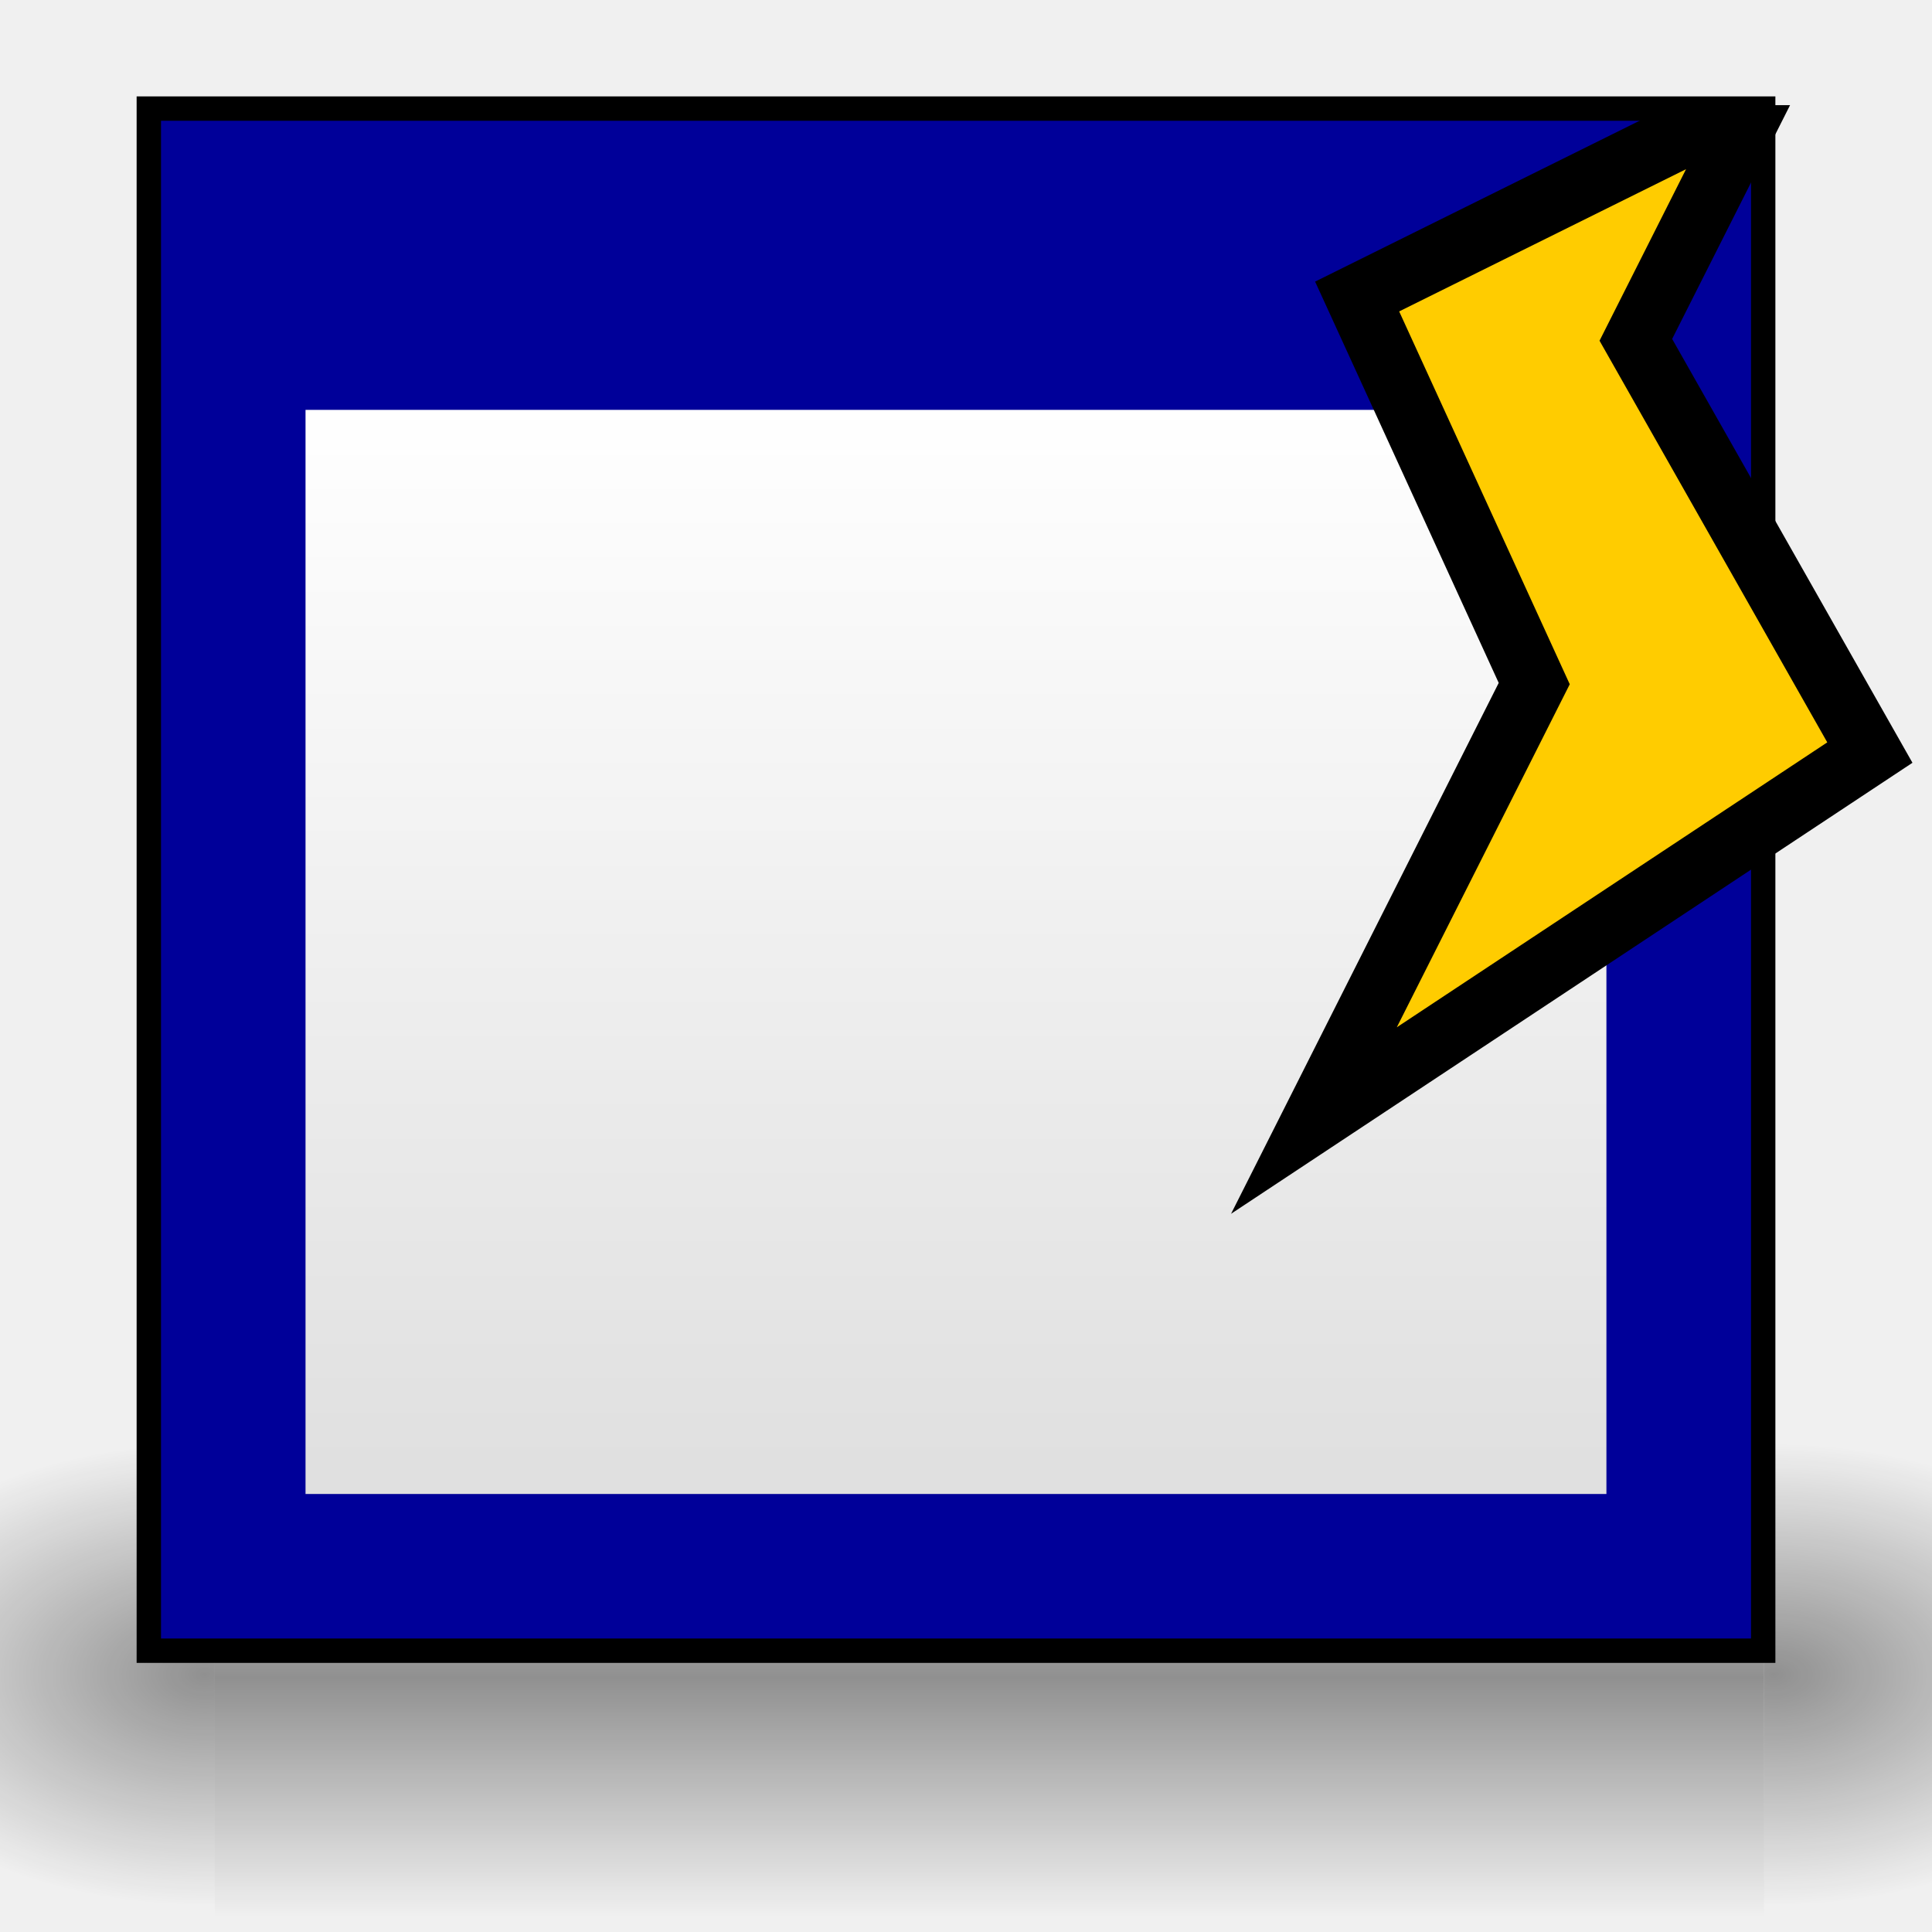
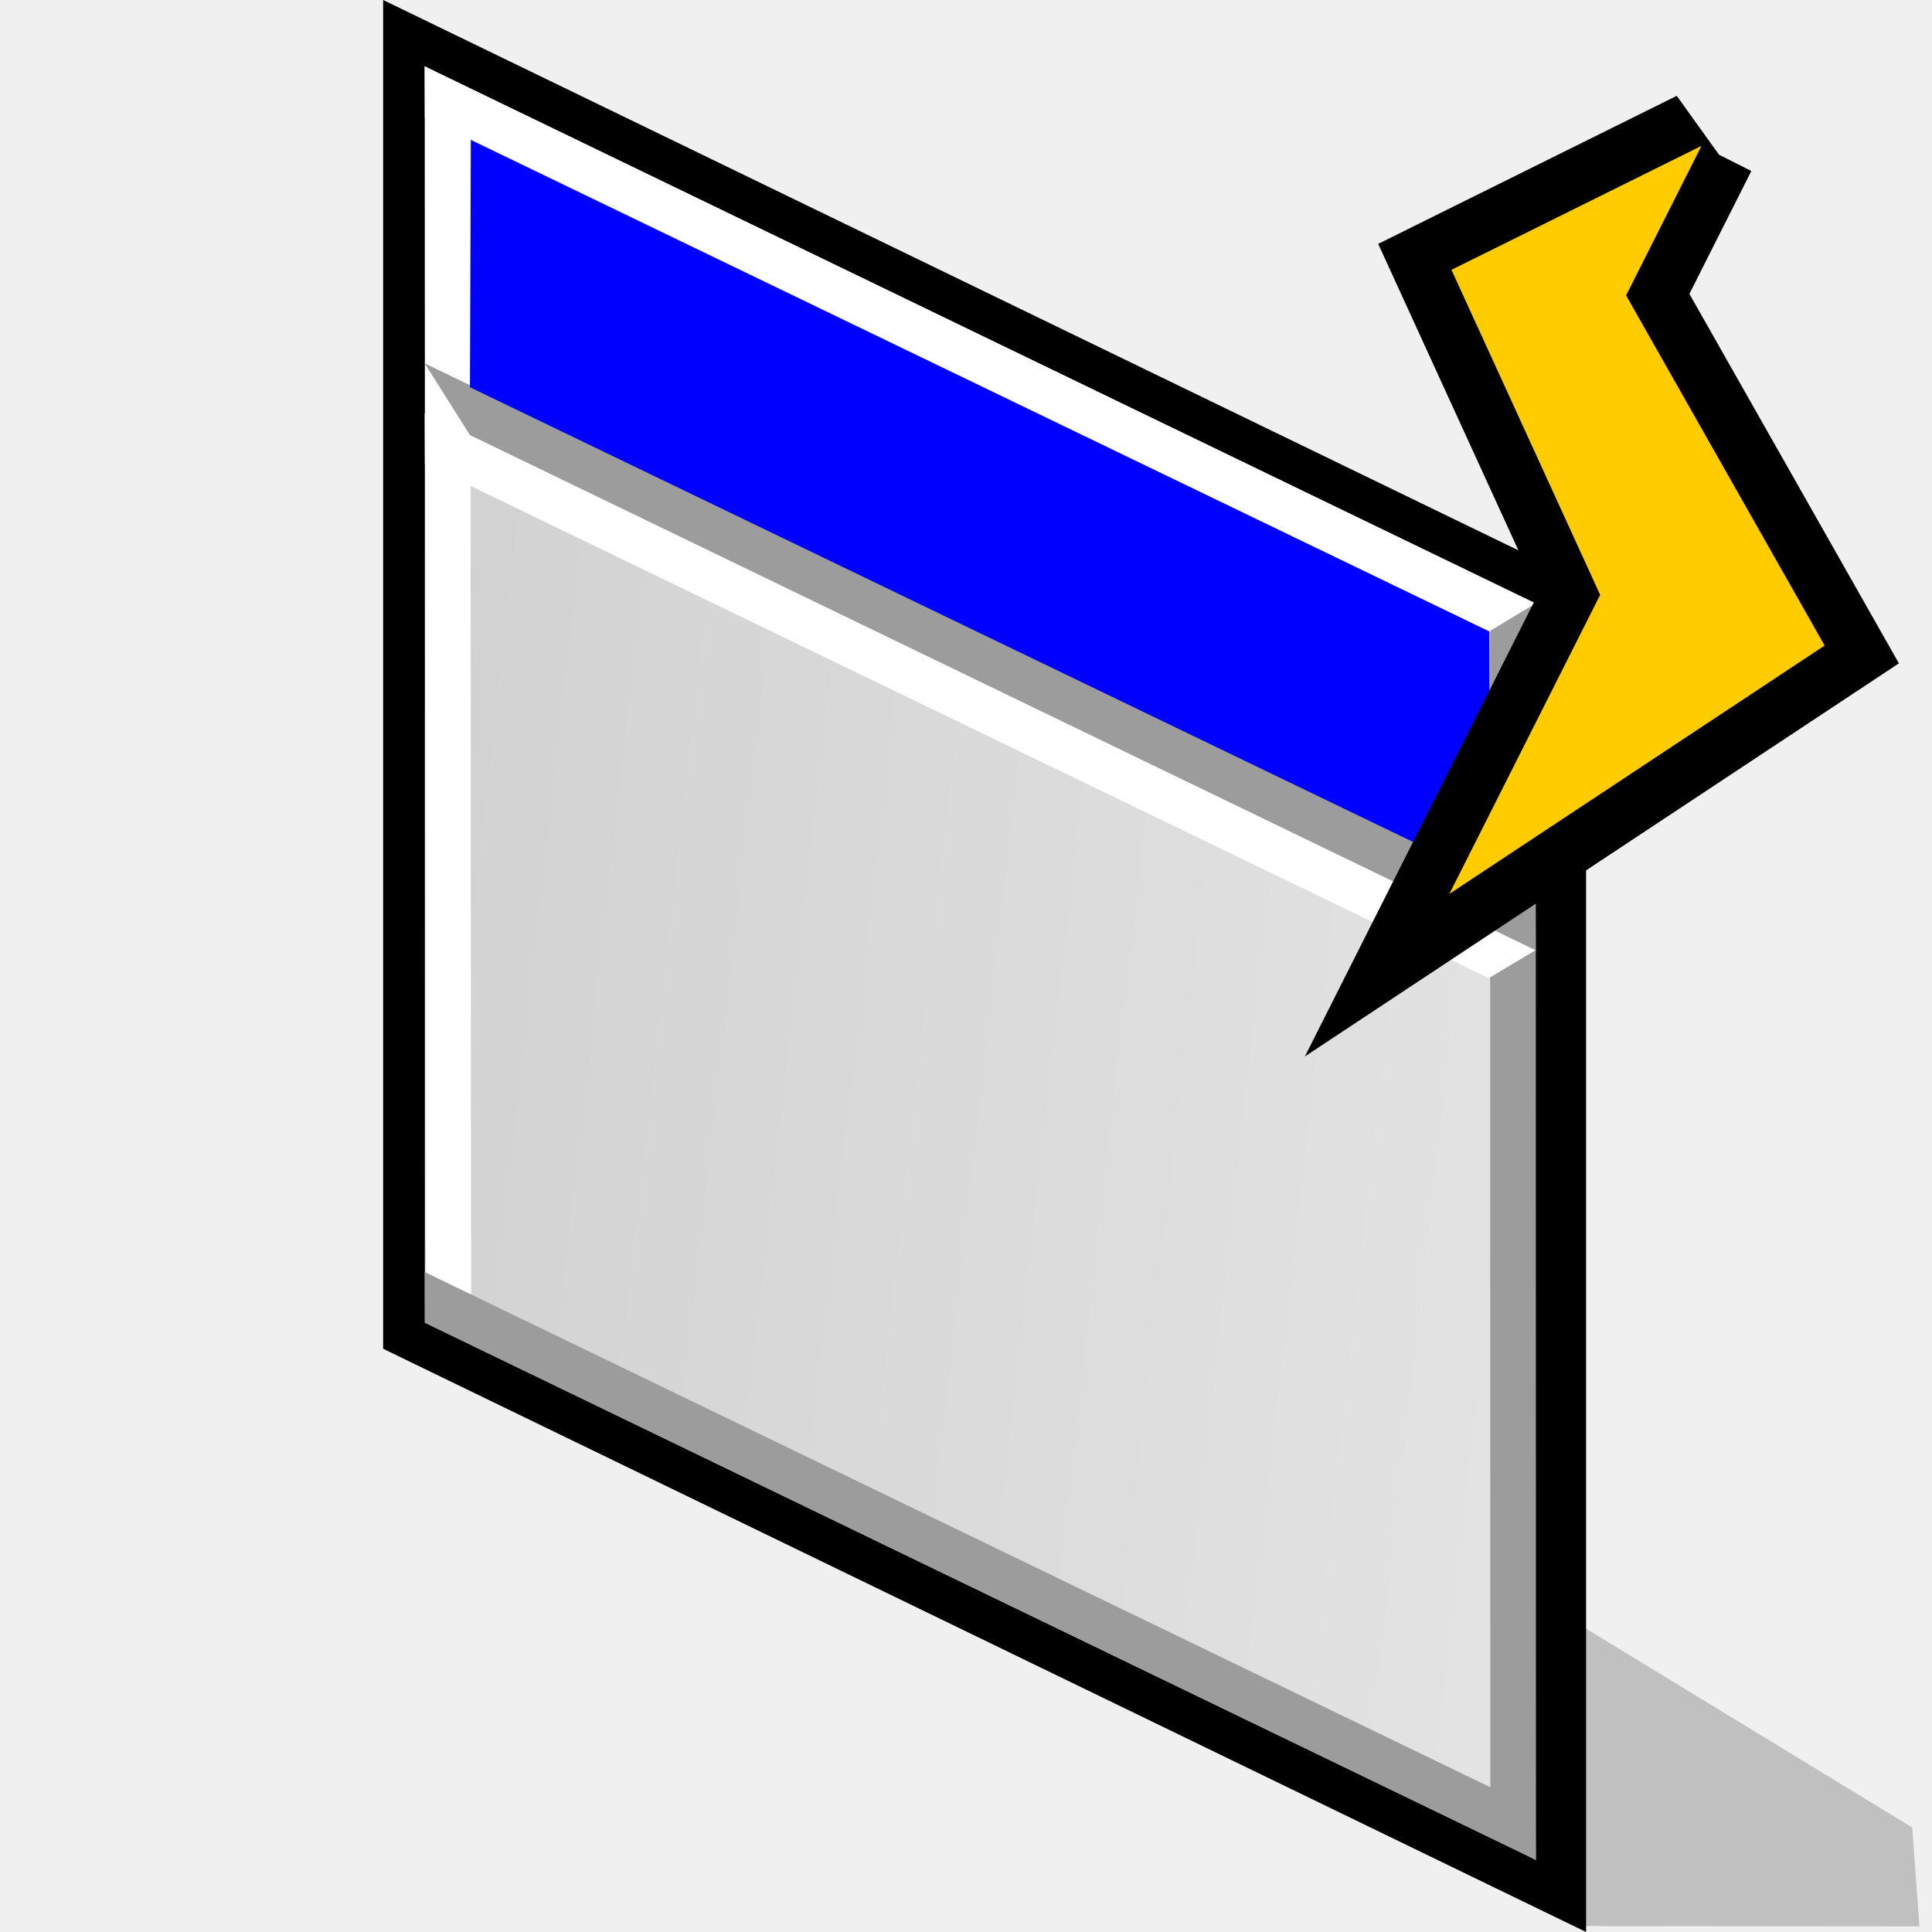
- <svg xmlns="http://www.w3.org/2000/svg" xmlns:xlink="http://www.w3.org/1999/xlink" version="1.0" x="0" y="0" width="48" height="48" id="svg11300">
-   <defs id="defs3">
-     <linearGradient id="linearGradient2905">
-       <stop style="stop-color:#729fcf;stop-opacity:1;" offset="0" id="stop2907" />
-       <stop style="stop-color:#729fcf;stop-opacity:0;" offset="1" id="stop2909" />
+ <svg xmlns="http://www.w3.org/2000/svg" xmlns:xlink="http://www.w3.org/1999/xlink" width="48pt" height="48pt" viewBox="0 0 49.067 49.716" overflow="visible" enable-background="new 0 0 49.067 49.716" xml:space="preserve" id="svg153" version="1.1">
+   <defs id="defs220">
+     <linearGradient xlink:href="#XMLID_1_" id="linearGradient2911" gradientUnits="userSpaceOnUse" gradientTransform="matrix(1,0,0,-1,235.1665,407.0703)" x1="-190.532" y1="380.067" x2="-234.213" y2="384.984" />
+     <linearGradient xlink:href="#XMLID_2_" id="linearGradient2913" gradientUnits="userSpaceOnUse" gradientTransform="matrix(1,0,0,-1,235.1665,407.0703)" x1="-217.321" y1="382.522" x2="-214.998" y2="386.095" />
+     <linearGradient xlink:href="#XMLID_3_" id="linearGradient2915" gradientUnits="userSpaceOnUse" gradientTransform="matrix(1,0,0,-1,235.1665,407.0703)" x1="-231.922" y1="364.782" x2="-227.659" y2="373.124" />
+     <linearGradient id="XMLID_1_" gradientUnits="userSpaceOnUse" x1="-190.532" y1="380.067" x2="-234.213" y2="384.984" gradientTransform="matrix(1,0,0,-1,235.1665,407.0703)">
+       <stop offset="0" style="stop-color:#E6E6E6" id="stop159" />
+       <stop offset="1" style="stop-color:#CCCCCC" id="stop160" />
    </linearGradient>
-     <linearGradient id="linearGradient2897">
-       <stop style="stop-color:#204a87;stop-opacity:1;" offset="0" id="stop2899" />
-       <stop style="stop-color:#204a87;stop-opacity:0;" offset="1" id="stop2901" />
+     <linearGradient id="XMLID_2_" gradientUnits="userSpaceOnUse" x1="-217.321" y1="382.522" x2="-214.998" y2="386.095" gradientTransform="matrix(1,0,0,-1,235.1665,407.0703)">
+       <stop offset="0" style="stop-color:#E6E6E6" id="stop187" />
+       <stop offset="0.267" style="stop-color:#ECC8C8" id="stop188" />
+       <stop offset="0.848" style="stop-color:#FB7B7A" id="stop189" />
+       <stop offset="1" style="stop-color:#FF6665" id="stop190" />
    </linearGradient>
-     <linearGradient id="linearGradient2889">
-       <stop style="stop-color:white;stop-opacity:1;" offset="0" id="stop2891" />
-       <stop style="stop-color:white;stop-opacity:0;" offset="1" id="stop2893" />
+     <linearGradient xlink:href="#XMLID_2_" id="linearGradient2939" gradientUnits="userSpaceOnUse" gradientTransform="matrix(1,0,0,-1,235.1665,407.0703)" x1="-217.321" y1="382.522" x2="-214.998" y2="386.095" />
+     <linearGradient xlink:href="#XMLID_1_" id="linearGradient2963" gradientUnits="userSpaceOnUse" gradientTransform="matrix(1,0,0,-1,235.1665,407.0703)" x1="-190.532" y1="380.067" x2="-234.213" y2="384.984" />
+     <linearGradient id="linearGradient5048">
+       <stop id="stop5050" offset="0" style="stop-color:black;stop-opacity:0;" />
+       <stop style="stop-color:black;stop-opacity:1;" offset="0.5" id="stop5056" />
+       <stop id="stop5052" offset="1" style="stop-color:black;stop-opacity:0;" />
    </linearGradient>
-     <radialGradient xlink:href="#linearGradient5060" id="radialGradient5031" gradientUnits="userSpaceOnUse" gradientTransform="matrix(-2.774389,0,0,1.969706,112.7623,-872.8854)" cx="605.714" cy="486.648" fx="605.714" fy="486.648" r="117.143" />
-     <linearGradient id="linearGradient5060">
-       <stop style="stop-color:black;stop-opacity:1;" offset="0" id="stop5062" />
-       <stop style="stop-color:black;stop-opacity:0;" offset="1" id="stop5064" />
-     </linearGradient>
-     <radialGradient xlink:href="#linearGradient5060" id="radialGradient5029" gradientUnits="userSpaceOnUse" gradientTransform="matrix(2.774389,0,0,1.969706,-1891.633,-872.8854)" cx="605.714" cy="486.648" fx="605.714" fy="486.648" r="117.143" />
-     <linearGradient id="linearGradient5048">
-       <stop style="stop-color:black;stop-opacity:0;" offset="0" id="stop5050" />
-       <stop id="stop5056" offset="0.5" style="stop-color:black;stop-opacity:1;" />
-       <stop style="stop-color:black;stop-opacity:0;" offset="1" id="stop5052" />
-     </linearGradient>
-     <linearGradient xlink:href="#linearGradient5048" id="linearGradient5027" gradientUnits="userSpaceOnUse" gradientTransform="matrix(2.774389,0,0,1.969706,-1892.179,-872.8854)" x1="302.857" y1="366.648" x2="302.857" y2="609.505" />
    <linearGradient id="linearGradient4816">
-       <stop style="stop-color:#204a87;stop-opacity:1" offset="0" id="stop4818" />
-       <stop style="stop-color:#204a87;stop-opacity:0" offset="1" id="stop4820" />
+       <stop id="stop4818" offset="0" style="stop-color:#204a87;stop-opacity:1" />
+       <stop id="stop4820" offset="1" style="stop-color:#204a87;stop-opacity:0" />
    </linearGradient>
    <linearGradient id="linearGradient3832">
-       <stop style="stop-color:#ffffff;stop-opacity:1" offset="0" id="stop3834" />
-       <stop style="stop-color:#e0e0e0;stop-opacity:1" offset="1" id="stop3836" />
+       <stop id="stop3834" offset="0" style="stop-color:#ffffff;stop-opacity:1" />
+       <stop id="stop3836" offset="1" style="stop-color:#e0e0e0;stop-opacity:1" />
    </linearGradient>
-     <linearGradient xlink:href="#linearGradient3832" id="linearGradient2267" gradientUnits="userSpaceOnUse" gradientTransform="matrix(1.181102,0,0,1.133215,-2.996059,16.44342)" x1="17.881" y1="11.073" x2="17.881" y2="21.768" />
-     <linearGradient xlink:href="#linearGradient5048" id="linearGradient1983" gradientUnits="userSpaceOnUse" gradientTransform="matrix(2.774389,0,0,1.969706,-1892.179,-872.8854)" x1="302.857" y1="366.648" x2="302.857" y2="609.505" />
-     <radialGradient xlink:href="#linearGradient5060" id="radialGradient1985" gradientUnits="userSpaceOnUse" gradientTransform="matrix(2.774389,0,0,1.969706,-1891.633,-872.8854)" cx="605.714" cy="486.648" fx="605.714" fy="486.648" r="117.143" />
-     <radialGradient xlink:href="#linearGradient5060" id="radialGradient1987" gradientUnits="userSpaceOnUse" gradientTransform="matrix(-2.774389,0,0,1.969706,112.7623,-872.8854)" cx="605.714" cy="486.648" fx="605.714" fy="486.648" r="117.143" />
-     <linearGradient xlink:href="#linearGradient3832" id="linearGradient1989" gradientUnits="userSpaceOnUse" gradientTransform="matrix(1.181102,0,0,1.133215,7.003941,8.44342)" x1="17.881" y1="11.073" x2="17.881" y2="21.768" />
-     <linearGradient xlink:href="#linearGradient4816" id="linearGradient1991" gradientUnits="userSpaceOnUse" gradientTransform="matrix(1.116479,0,0,1.28466,8.186833,8.33649)" x1="13.051" y1="11.354" x2="13.051" y2="5.617" />
-     <linearGradient xlink:href="#linearGradient2889" id="linearGradient2895" x1="24.75" y1="13.984" x2="41.969" y2="13.984" gradientUnits="userSpaceOnUse" />
-     <linearGradient xlink:href="#linearGradient2897" id="linearGradient2903" x1="35.101" y1="12.376" x2="43.349" y2="4.438" gradientUnits="userSpaceOnUse" gradientTransform="matrix(-0.6522778,0.75798,-0.75798,-0.6522778,70.96447,-1.234695)" />
-     <linearGradient xlink:href="#linearGradient2905" id="linearGradient2911" x1="35.101" y1="12.376" x2="43.349" y2="4.438" gradientUnits="userSpaceOnUse" gradientTransform="matrix(-0.6522778,0.75798,-0.75798,-0.6522778,70.96447,-1.234695)" />
-     <linearGradient xlink:href="#linearGradient3832" id="linearGradient3641" gradientUnits="userSpaceOnUse" gradientTransform="matrix(1.181102,0,0,1.133215,7.003941,8.44342)" x1="17.881" y1="11.073" x2="17.881" y2="21.768" />
-     <linearGradient xlink:href="#linearGradient5048" id="linearGradient3742" gradientUnits="userSpaceOnUse" gradientTransform="matrix(2.774389,0,0,1.969706,-1892.179,-872.8854)" x1="302.857" y1="366.648" x2="302.857" y2="609.505" />
-     <radialGradient xlink:href="#linearGradient5060" id="radialGradient3744" gradientUnits="userSpaceOnUse" gradientTransform="matrix(2.774389,0,0,1.969706,-1891.633,-872.8854)" cx="605.714" cy="486.648" fx="605.714" fy="486.648" r="117.143" />
-     <radialGradient xlink:href="#linearGradient5060" id="radialGradient3746" gradientUnits="userSpaceOnUse" gradientTransform="matrix(-2.774389,0,0,1.969706,112.7623,-872.8854)" cx="605.714" cy="486.648" fx="605.714" fy="486.648" r="117.143" />
-     <linearGradient xlink:href="#linearGradient3832" id="linearGradient3748" gradientUnits="userSpaceOnUse" gradientTransform="matrix(1.181102,0,0,1.133215,-2.996059,16.44342)" x1="17.881" y1="11.073" x2="17.881" y2="21.768" />
-     <linearGradient xlink:href="#linearGradient5048" id="linearGradient2878" gradientUnits="userSpaceOnUse" gradientTransform="matrix(2.774389,0,0,1.969706,-1892.179,-872.8854)" x1="302.857" y1="366.648" x2="302.857" y2="609.505" />
-     <radialGradient xlink:href="#linearGradient5060" id="radialGradient2880" gradientUnits="userSpaceOnUse" gradientTransform="matrix(2.774389,0,0,1.969706,-1891.633,-872.8854)" cx="605.714" cy="486.648" fx="605.714" fy="486.648" r="117.143" />
-     <radialGradient xlink:href="#linearGradient5060" id="radialGradient2882" gradientUnits="userSpaceOnUse" gradientTransform="matrix(-2.774389,0,0,1.969706,112.7623,-872.8854)" cx="605.714" cy="486.648" fx="605.714" fy="486.648" r="117.143" />
-     <linearGradient xlink:href="#linearGradient3832" id="linearGradient2884" gradientUnits="userSpaceOnUse" gradientTransform="matrix(1.181102,0,0,1.133215,-2.996059,16.44342)" x1="17.881" y1="11.073" x2="17.881" y2="21.768" />
-     <linearGradient xlink:href="#linearGradient3832" id="linearGradient3818" gradientUnits="userSpaceOnUse" gradientTransform="matrix(1.429798,0,0,1.371828,4.590421,9.721204)" x1="17.881" y1="11.073" x2="17.881" y2="21.768" />
-     <linearGradient xlink:href="#linearGradient5048" id="linearGradient3824" gradientUnits="userSpaceOnUse" gradientTransform="matrix(2.774389,0,0,1.969706,-1892.179,-872.8854)" x1="302.857" y1="366.648" x2="302.857" y2="609.505" />
-     <radialGradient xlink:href="#linearGradient5060" id="radialGradient3826" gradientUnits="userSpaceOnUse" gradientTransform="matrix(2.774389,0,0,1.969706,-1891.633,-872.8854)" cx="605.714" cy="486.648" fx="605.714" fy="486.648" r="117.143" />
-     <radialGradient xlink:href="#linearGradient5060" id="radialGradient3828" gradientUnits="userSpaceOnUse" gradientTransform="matrix(-2.774389,0,0,1.969706,112.7623,-872.8854)" cx="605.714" cy="486.648" fx="605.714" fy="486.648" r="117.143" />
-     <radialGradient xlink:href="#linearGradient5060" id="radialGradient3831" gradientUnits="userSpaceOnUse" gradientTransform="matrix(-0.04759614,0,0,0.02928828,40.48193,28.00312)" cx="605.714" cy="486.648" fx="605.714" fy="486.648" r="117.143" />
-     <radialGradient xlink:href="#linearGradient5060" id="radialGradient3834" gradientUnits="userSpaceOnUse" gradientTransform="matrix(0.04759614,0,0,0.02928828,6.095444,28.00312)" cx="605.714" cy="486.648" fx="605.714" fy="486.648" r="117.143" />
-     <linearGradient xlink:href="#linearGradient5048" id="linearGradient3837" gradientUnits="userSpaceOnUse" gradientTransform="matrix(0.04759614,0,0,0.02928828,6.086077,28.00312)" x1="302.857" y1="366.648" x2="302.857" y2="609.505" />
-     <linearGradient xlink:href="#linearGradient3832" id="linearGradient3847" gradientUnits="userSpaceOnUse" gradientTransform="matrix(1.533013,0,0,1.470858,1.983348,7.1128)" x1="17.881" y1="11.073" x2="17.881" y2="21.768" />
-     <linearGradient id="linearGradient2433" gradientUnits="userSpaceOnUse" x1="83.05" y1="-5.55" x2="103.7" y2="26.91">
-       <stop offset="0" stop-color="#faf9d2" id="stop2435" />
-       <stop offset="1" stop-color="#dddb8f" id="stop13" />
+     <radialGradient id="aigrd1" cx="3.12" cy="0.885" r="43.995" fx="3.12" fy="0.885" gradientUnits="userSpaceOnUse">
+       <stop offset="0" style="stop-color:#6b372d;stop-opacity:1;" id="stop8" />
+       <stop offset="0.281" style="stop-color:#ff1010;stop-opacity:1;" id="stop10" />
+       <stop offset="1" style="stop-color:#996E04" id="stop12" />
+     </radialGradient>
+     <linearGradient id="linearGradient3365">
+       <stop style="stop-color:#ffffff;stop-opacity:1;" offset="0" id="stop3367" />
+       <stop id="stop3371" offset="0.5" style="stop-color:#ffffff;stop-opacity:0;" />
+       <stop style="stop-color:#ffffff;stop-opacity:1;" offset="0.75" id="stop3373" />
+       <stop id="stop3375" offset="0.954" style="stop-color:#ffffff;stop-opacity:0;" />
+       <stop style="stop-color:#ffffff;stop-opacity:0;" offset="0.954" id="stop3377" />
+       <stop style="stop-color:#ffffff;stop-opacity:1;" offset="1" id="stop3369" />
    </linearGradient>
-     <linearGradient id="linearGradient2438" gradientUnits="userSpaceOnUse" x1="34.74" y1="6.06" x2="56.81" y2="23.28">
-       <stop offset="0" stop-color="#010101" id="stop2440" />
-       <stop offset="1" stop-color="#807e5d" id="stop22" />
+     <linearGradient id="linearGradient3353">
+       <stop id="stop3355" offset="0" style="stop-color:#969696;stop-opacity:1;" />
+       <stop id="stop3357" offset="1" style="stop-color:#b6b6b6;stop-opacity:0;" />
+     </linearGradient>
+     <linearGradient id="linearGradient3341">
+       <stop style="stop-color:#b6b6b6;stop-opacity:1;" offset="0" id="stop3343" />
+       <stop style="stop-color:#b6b6b6;stop-opacity:0;" offset="1" id="stop3345" />
+     </linearGradient>
+     <linearGradient id="linearGradient3331">
+       <stop id="stop3333" offset="0" style="stop-color:#ffffff;stop-opacity:1;" />
+       <stop id="stop3335" offset="1" style="stop-color:#ffffff;stop-opacity:0;" />
+     </linearGradient>
+     <linearGradient id="linearGradient3309">
+       <stop id="stop3311" offset="0" style="stop-color:#e5e6e3;stop-opacity:1;" />
+       <stop style="stop-color:#d1d3cf;stop-opacity:1;" offset="0.5" id="stop3317" />
+       <stop id="stop3313" offset="1" style="stop-color:#767c6f;stop-opacity:1;" />
+     </linearGradient>
+     <linearGradient id="linearGradient3271">
+       <stop id="stop3273" offset="0" style="stop-color:#eeeeec;stop-opacity:1;" />
+       <stop id="stop3275" offset="1" style="stop-color:#d3d3ce;stop-opacity:1;" />
+     </linearGradient>
+     <linearGradient id="linearGradient3260">
+       <stop id="stop3262" offset="0" style="stop-color:#3465a4;stop-opacity:1;" />
+       <stop id="stop3264" offset="1" style="stop-color:#8fb1dc;stop-opacity:1;" />
+     </linearGradient>
+     <linearGradient id="linearGradient3815">
+       <stop id="stop3817" offset="0" style="stop-color:#204a87;stop-opacity:1;" />
+       <stop id="stop3819" offset="1" style="stop-color:#98b8e7;stop-opacity:1;" />
+     </linearGradient>
+     <linearGradient id="linearGradient3805">
+       <stop id="stop3807" offset="0" style="stop-color:#284e7f;stop-opacity:1;" />
+       <stop style="stop-color:#6694cf;stop-opacity:1;" offset="0.5" id="stop3813" />
+       <stop id="stop3809" offset="1" style="stop-color:#234570;stop-opacity:1;" />
+     </linearGradient>
+     <linearGradient id="linearGradient3356">
+       <stop id="stop3358" offset="0" style="stop-color:#ff4141;stop-opacity:1;" />
+       <stop id="stop3360" offset="1" style="stop-color:#ff9d9d;stop-opacity:1;" />
+     </linearGradient>
+     <linearGradient id="linearGradient3348">
+       <stop id="stop3350" offset="0" style="stop-color:#ff4949;stop-opacity:1;" />
+       <stop id="stop3352" offset="1" style="stop-color:#ffb1b1;stop-opacity:1;" />
+     </linearGradient>
+     <linearGradient id="linearGradient3338">
+       <stop id="stop3340" offset="0" style="stop-color:#cc0000;stop-opacity:1;" />
+       <stop style="stop-color:#ff5858;stop-opacity:1;" offset="0.5" id="stop3346" />
+       <stop id="stop3342" offset="1" style="stop-color:#cc0000;stop-opacity:1;" />
+     </linearGradient>
+     <linearGradient id="linearGradient3233">
+       <stop id="stop3235" offset="0" style="stop-color:#eeeeec;stop-opacity:1;" />
+       <stop id="stop3237" offset="1" style="stop-color:#a3a398;stop-opacity:1;" />
+     </linearGradient>
+     <linearGradient id="linearGradient6932">
+       <stop id="stop6934" offset="0" style="stop-color:#ffffff;stop-opacity:1;" />
+       <stop id="stop6936" offset="1" style="stop-color:#e7e6ae;stop-opacity:1;" />
+     </linearGradient>
+     <linearGradient id="linearGradient4206">
+       <stop style="stop-color:#7d4b01;stop-opacity:1;" offset="0" id="stop4208" />
+       <stop style="stop-color:#535353;stop-opacity:1;" offset="1" id="stop4210" />
+     </linearGradient>
+     <linearGradient id="linearGradient4162">
+       <stop style="stop-color:#f79403;stop-opacity:1;" offset="0" id="stop4164" />
+       <stop id="stop4170" offset="0.187" style="stop-color:#fdb343;stop-opacity:1;" />
+       <stop style="stop-color:#fdb74f;stop-opacity:1;" offset="0.43" id="stop4172" />
+       <stop style="stop-color:#8f5601;stop-opacity:1;" offset="1" id="stop4166" />
+     </linearGradient>
+     <linearGradient id="linearGradient4134">
+       <stop style="stop-color:#d6d7d5;stop-opacity:1;" offset="0" id="stop4136" />
+       <stop id="stop4148" offset="0.25" style="stop-color:#d1d2d0;stop-opacity:1;" />
+       <stop id="stop4142" offset="0.5" style="stop-color:#a5a6a3;stop-opacity:1;" />
+       <stop style="stop-color:#dddedc;stop-opacity:1;" offset="1" id="stop4138" />
+     </linearGradient>
+     <linearGradient id="gradient0" gradientUnits="userSpaceOnUse" x1="70.14" y1="-20.7" x2="95.37" y2="12.34">
+       <stop offset="0" stop-color="#c80505" id="stop4218" />
+       <stop offset="0.49" stop-color="#9d0404" id="stop4220" />
+       <stop offset="1" stop-color="#b40404" id="stop4222" />
+     </linearGradient>
+     <linearGradient id="gradient1" gradientUnits="userSpaceOnUse" x1="89.68" y1="-7.12" x2="102.64" y2="22.55">
+       <stop offset="0" stop-color="#ff3e3e" id="stop4229" />
+       <stop offset="1" stop-color="#f70606" id="stop4231" />
+     </linearGradient>
+     <linearGradient id="gradient2" gradientUnits="userSpaceOnUse" x1="47.25" y1="-23.17" x2="71.47" y2="3.46">
+       <stop offset="0" stop-color="#ff9090" id="stop4236" />
+       <stop offset="1" stop-color="#ff7575" id="stop4238" />
    </linearGradient>
  </defs>
-   <g id="g3849" transform="matrix(1.674724,0,0,1.674724,-14.42197,-29.16441)">
-     <rect y="38.742" x="11.798" height="7.113" width="22.982" id="rect4173" style="opacity:0.402;color:#000000;fill:url(#linearGradient3837);fill-opacity:1;fill-rule:nonzero;stroke:none;stroke-width:1;marker:none;visibility:visible;display:inline;overflow:visible" />
-     <path id="path5058" d="m 34.78,38.742 c 0,0 0,7.112 0,7.112 2.451,0.013 5.926,-1.594 5.926,-3.557 0,-1.963 -2.735,-3.556 -5.926,-3.556 z" style="opacity:0.402;color:#000000;fill:url(#radialGradient3834);fill-opacity:1;fill-rule:nonzero;stroke:none;stroke-width:1;marker:none;visibility:visible;display:inline;overflow:visible" />
-     <path style="opacity:0.402;color:#000000;fill:url(#radialGradient3831);fill-opacity:1;fill-rule:nonzero;stroke:none;stroke-width:1;marker:none;visibility:visible;display:inline;overflow:visible" d="m 11.798,38.742 c 0,0 0,7.112 0,7.112 -2.451,0.013 -5.926,-1.594 -5.926,-3.557 0,-1.963 2.735,-3.556 5.926,-3.556 z" id="path5018" />
-     <path id="rect3818" d="m 11,19.206 23.588,0 0,22.516 -23.588,0 z" style="color:#000000;fill:url(#linearGradient3847);fill-opacity:1;fill-rule:evenodd;stroke:#000000;stroke-width:0.723;stroke-linecap:butt;stroke-linejoin:miter;stroke-miterlimit:4;stroke-opacity:1;stroke-dashoffset:0;marker:none;visibility:visible;display:inline;overflow:visible" />
-     <path id="rect3839" d="m 11,19.206 0,22.516 23.588,0 0,-22.516 z m 2.144,4.289 19.299,0 0,16.083 -19.299,0 z" style="fill:#000099;fill-opacity:1;fill-rule:evenodd;stroke:none" />
+   <path d="m 9.535,1.708 v 33 L 40.49,49.716 V 15.006 L 9.535,0 v 1.708 z" id="path157" style="stroke:none" />
+   <path d="M 39.193,47.856 10.608,34.037 V 1.708 l 28.585,13.82 v 32.328 z" id="path164" style="fill:url(#linearGradient2963);stroke:none" />
+   <path d="m 38.02,14.991 0.006,32.257 1.172,0.618 -0.008,-32.257 -1.17,-0.618 z" id="path165" style="fill:#9c9c9c;stroke:none" />
+   <path d="M 10.609,3.013 37.994,16.252 39.189,15.529 10.604,1.709 10.609,3.013 z" id="path166" style="fill:#ffffff;stroke:none" />
+   <path d="m 10.608,1.708 0.019,31.751 1.172,0.618 -0.021,-31.75 -1.17,-0.619 z" id="path167" style="fill:#ffffff;stroke:none" />
+   <path d="M 11.783,11.22 39.195,24.472 39.189,23.168 10.604,9.35 l 1.179,1.87 z" id="path168" style="fill:#9c9c9c;stroke:none" />
+   <path d="m 10.609,34.037 28.586,13.819 -0.006,-1.303 -28.585,-13.82 0.005,1.304 z" id="path169" style="fill:#9c9c9c;stroke:none" />
+   <path d="m 48.883,47.026 -8.62,-5.254 0.002,7.793 8.803,0.008 -0.185,-2.547 z" id="path184" style="opacity:0.2;stroke:none" />
+   <path d="m 10.609,11.937 27.376,13.234 1.204,-0.719 -28.585,-13.819 0.005,1.304 z" id="path215" style="fill:#ffffff;stroke:none" />
+   <g style="stroke:#000000" id="g216">
+     <path d="M 11.793,3.603 11.769,9.965 38.025,22.624 38,16.249 Z" id="path217" style="fill:#0000ff;stroke:none;fill-opacity:1" />
  </g>
-   <path style="fill:none;stroke:#000000;stroke-width:3.182;stroke-opacity:1" d="M 41.888,4.204 34.762,7.737 39,17 l -4.297,8.523 10.695,-7.079 -5.658,-9.979 2.149,-4.261 z" id="path26" />
-   <path style="fill:#ffcc00;fill-opacity:1" d="M 41.888,4.204 34.762,7.737 39,17 l -4.297,8.523 10.695,-7.079 -5.658,-9.979 2.149,-4.261 z" id="path28" />
+   <g transform="matrix(1.089753,0,0,1.089753,6.89423,-3.464529)" id="g7704">
+     <path id="path26" d="m 33.555,6.623 -5.905,2.928 3.511,7.675 -3.561,7.062 8.862,-5.865 -4.688,-8.268 1.78,-3.531 z" style="fill:none;stroke:#000000;stroke-width:2.636;stroke-opacity:1" />
+     <path id="path28" d="m 33.555,6.623 -5.905,2.928 3.511,7.675 -3.561,7.062 8.862,-5.865 -4.688,-8.268 1.78,-3.531 z" style="fill:#ffcc00;fill-opacity:1" />
+   </g>
</svg>
